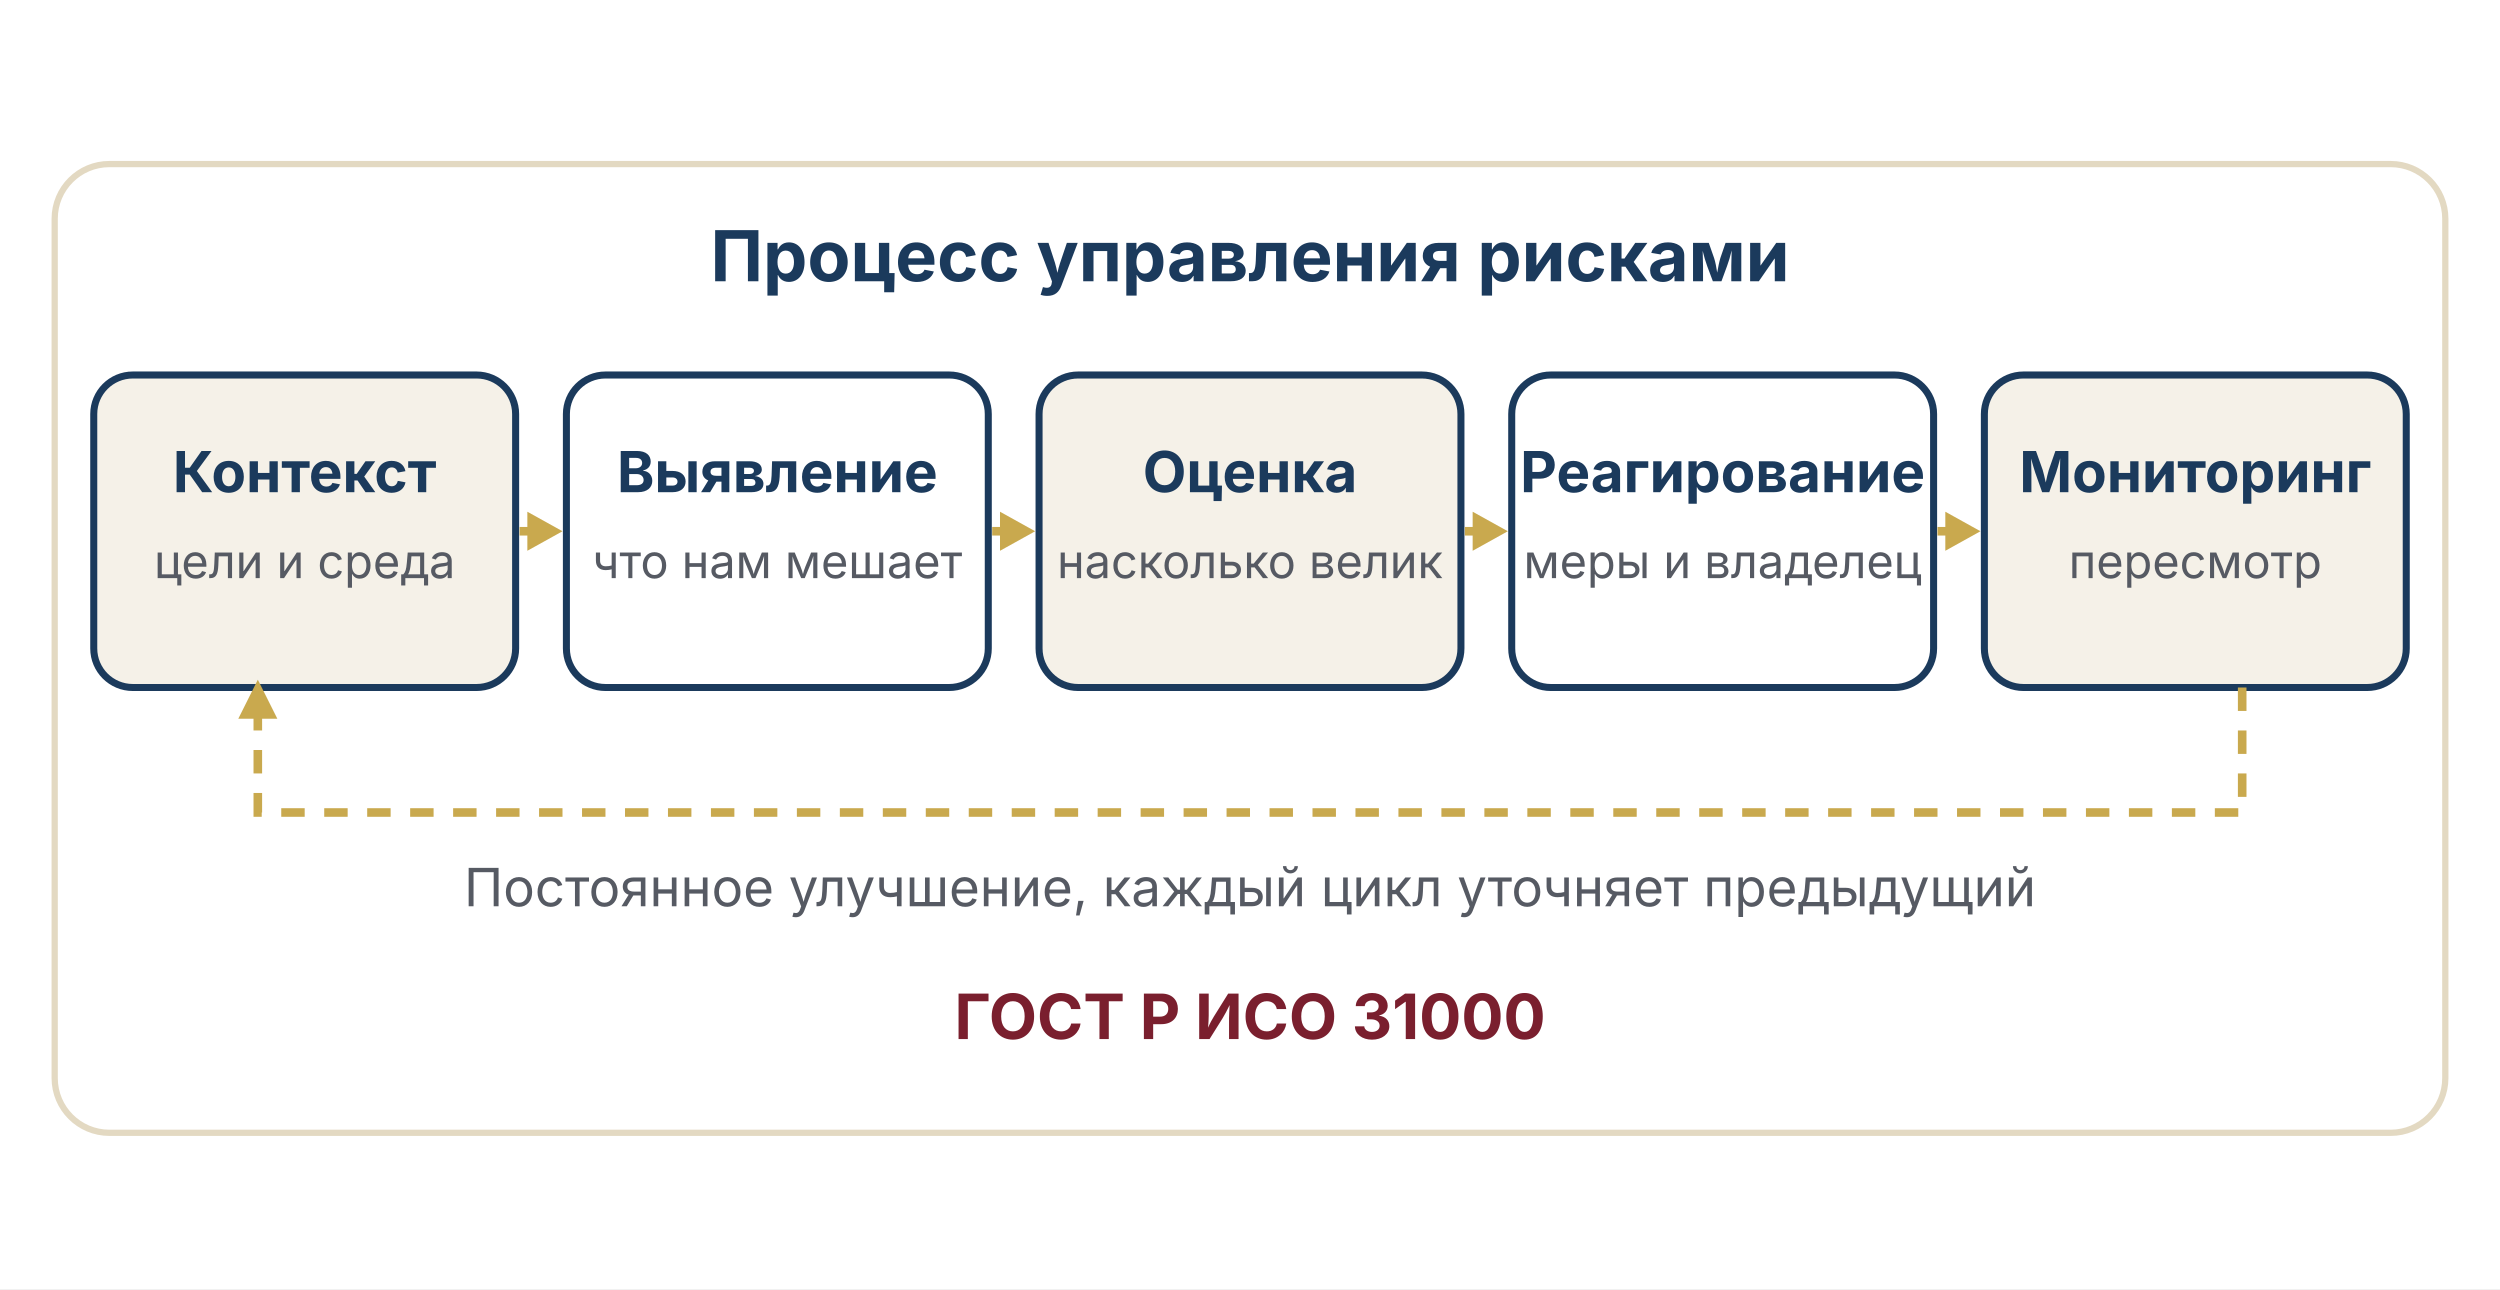
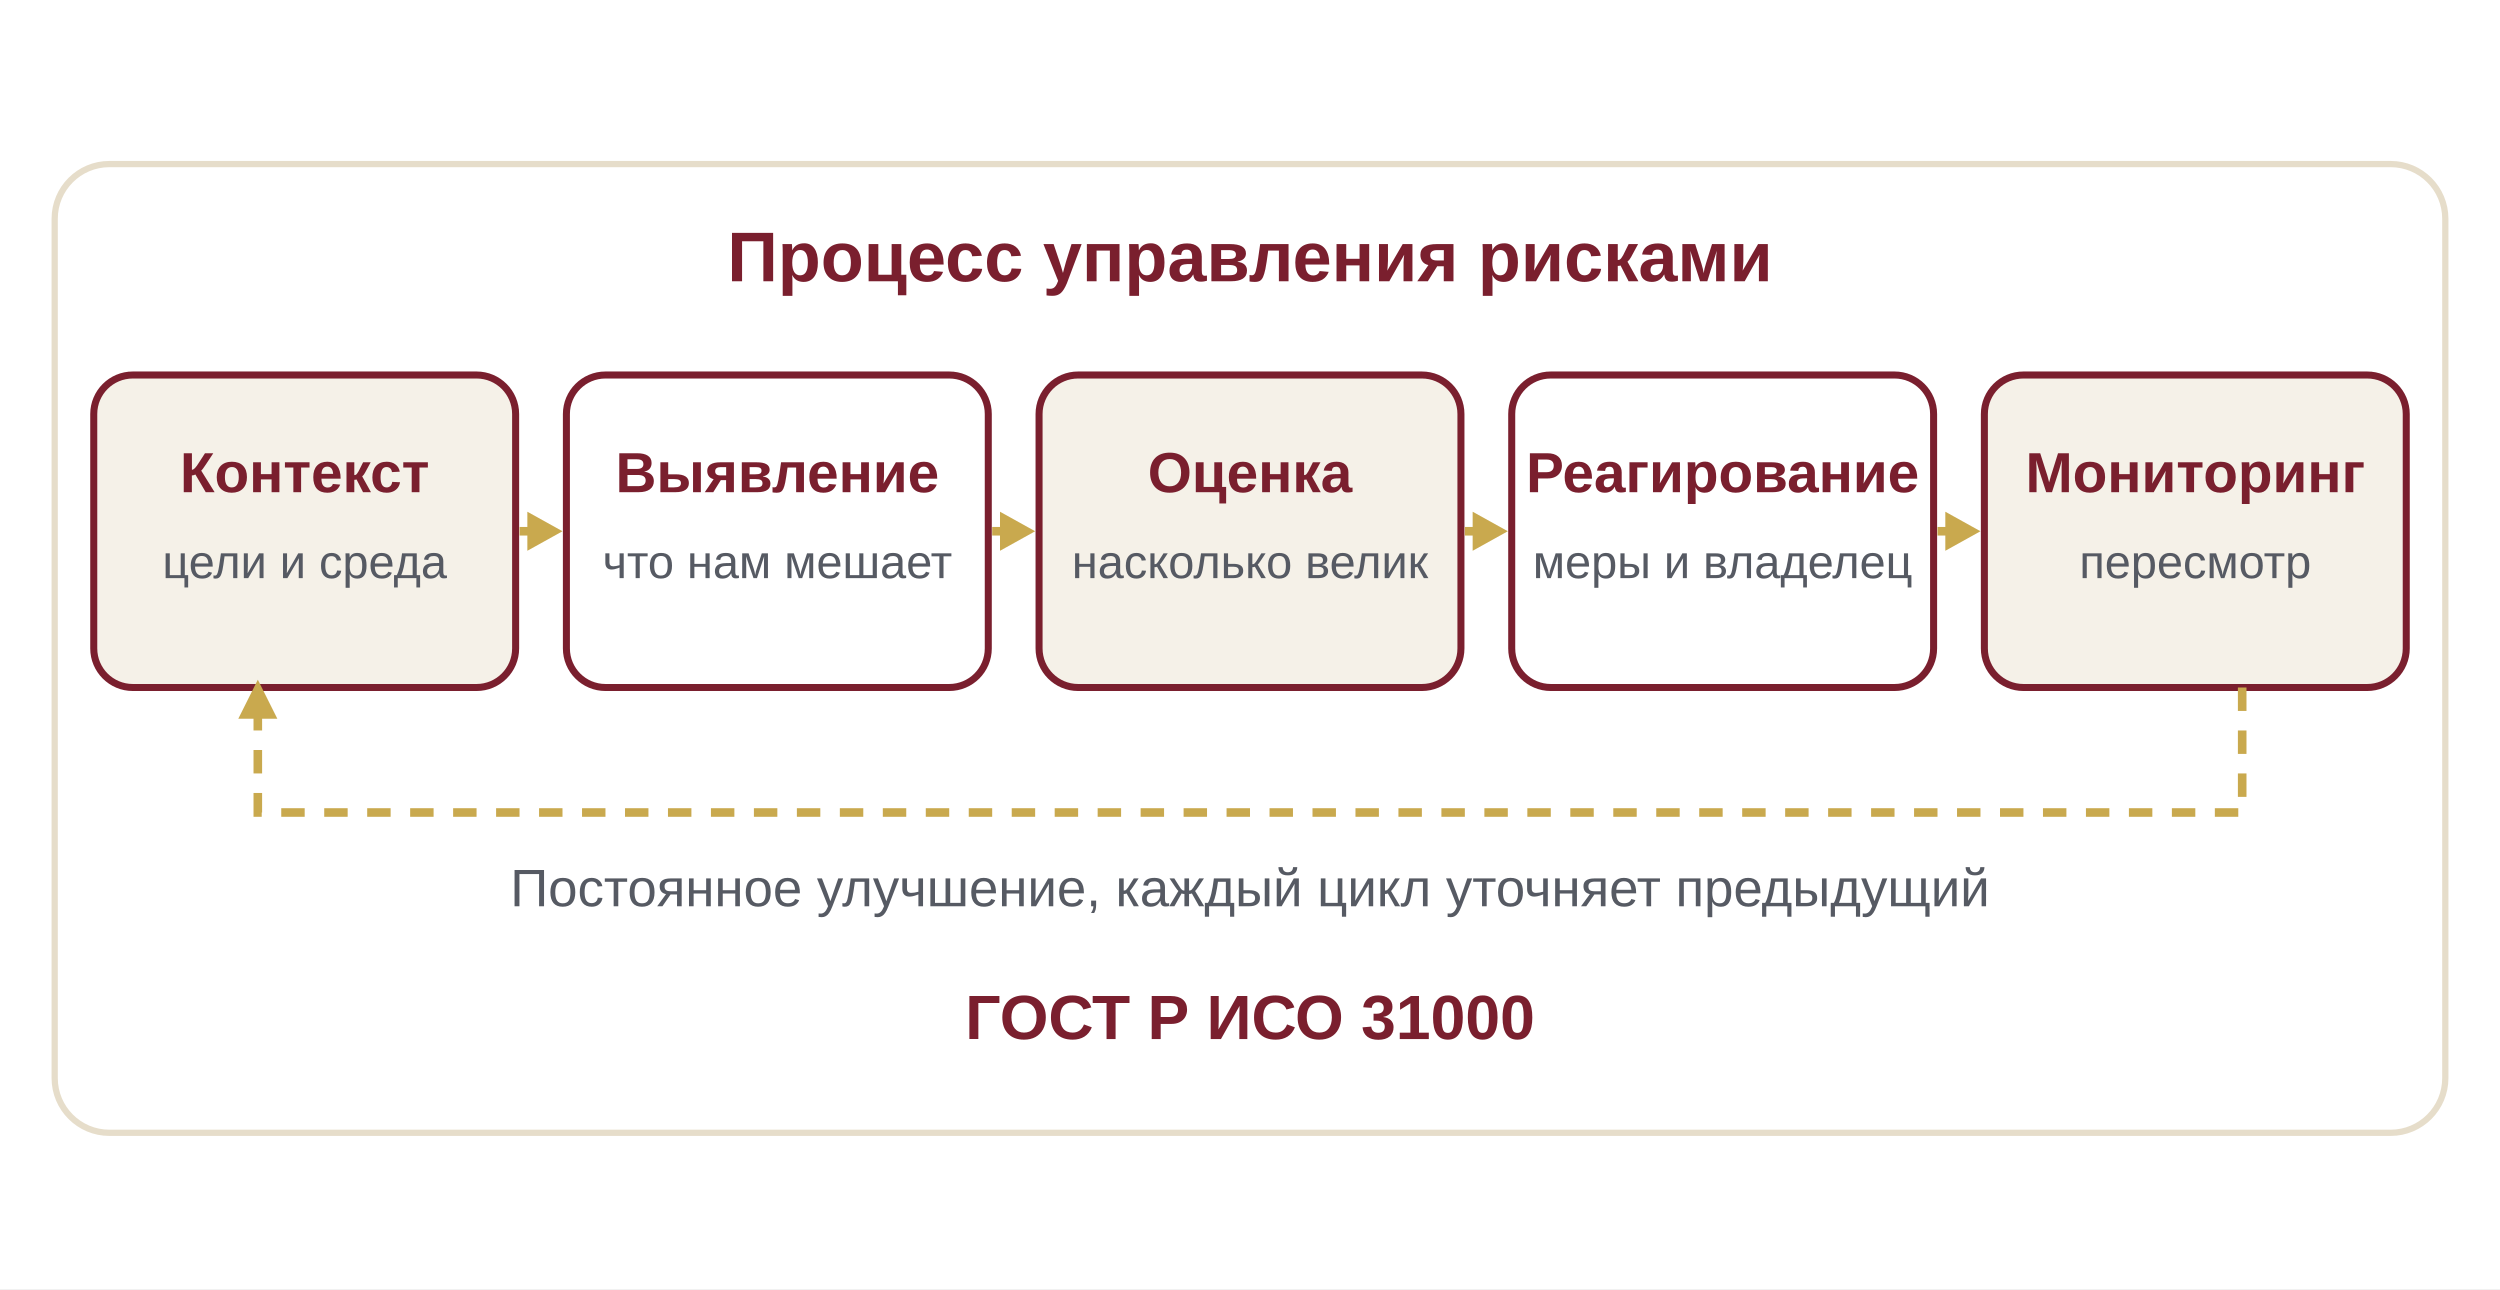
<svg xmlns="http://www.w3.org/2000/svg" viewBox="0 0 640 330" width="640" height="330" role="img" aria-label="Пять шагов процесса управления рисками по ГОСТ Р ИСО 31000">
  <rect width="640" height="330" fill="#FFFFFF" />
-   <rect x="14" y="42" width="612" height="248" rx="14" fill="#FFFFFF" stroke="#E3D9C2" stroke-width="1.6" />
-   <text x="320" y="72" font-family="Figtree, Inter, 'Helvetica Neue', Arial, sans-serif" font-size="18" font-weight="700" fill="#1B3A5C" text-anchor="middle">Процесс управления рисками</text>
-   <rect x="24.0" y="96" width="108" height="80" rx="10" fill="#F5F1E8" stroke="#1B3A5C" stroke-width="1.8" />
-   <text x="78.0" y="126" font-family="Figtree, Inter, 'Helvetica Neue', Arial, sans-serif" font-size="14.5" font-weight="700" fill="#1B3A5C" text-anchor="middle">Контекст</text>
-   <text x="78.0" y="148" font-family="Figtree, Inter, 'Helvetica Neue', Arial, sans-serif" font-size="12" font-weight="400" fill="#565A63" text-anchor="middle">цели и среда</text>
+   <rect x="14" y="42" width="612" height="248" rx="14" fill="#FFFFFF" stroke="#E6DDCA" stroke-width="1.6" />
+   <text x="320" y="72" font-family="'Golos Text','Segoe UI',Arial,sans-serif" font-size="18" font-weight="700" fill="#7A1F2E" text-anchor="middle">Процесс управления рисками</text>
+   <rect x="24.0" y="96" width="108" height="80" rx="10" fill="#F5F1E8" stroke="#7A1F2E" stroke-width="1.8" />
+   <text x="78.0" y="126" font-family="'Golos Text','Segoe UI',Arial,sans-serif" font-size="14.5" font-weight="700" fill="#7A1F2E" text-anchor="middle">Контекст</text>
+   <text x="78.0" y="148" font-family="'Golos Text','Segoe UI',Arial,sans-serif" font-size="12" font-weight="400" fill="#565A63" text-anchor="middle">цели и среда</text>
  <path d="M133.0 136 L137.0 136" stroke="#C9A94E" stroke-width="2.2" fill="none" />
  <path d="M144.0 136 L135.0 131 L135.0 141 Z" fill="#C9A94E" />
-   <rect x="145.0" y="96" width="108" height="80" rx="10" fill="#FFFFFF" stroke="#1B3A5C" stroke-width="1.8" />
-   <text x="199.0" y="126" font-family="Figtree, Inter, 'Helvetica Neue', Arial, sans-serif" font-size="14.5" font-weight="700" fill="#1B3A5C" text-anchor="middle">Выявление</text>
-   <text x="199.0" y="148" font-family="Figtree, Inter, 'Helvetica Neue', Arial, sans-serif" font-size="12" font-weight="400" fill="#565A63" text-anchor="middle">что нам мешает</text>
+   <rect x="145.0" y="96" width="108" height="80" rx="10" fill="#FFFFFF" stroke="#7A1F2E" stroke-width="1.8" />
+   <text x="199.0" y="126" font-family="'Golos Text','Segoe UI',Arial,sans-serif" font-size="14.5" font-weight="700" fill="#7A1F2E" text-anchor="middle">Выявление</text>
+   <text x="199.0" y="148" font-family="'Golos Text','Segoe UI',Arial,sans-serif" font-size="12" font-weight="400" fill="#565A63" text-anchor="middle">что нам мешает</text>
  <path d="M254.0 136 L258.0 136" stroke="#C9A94E" stroke-width="2.2" fill="none" />
  <path d="M265.0 136 L256.0 131 L256.0 141 Z" fill="#C9A94E" />
-   <rect x="266.0" y="96" width="108" height="80" rx="10" fill="#F5F1E8" stroke="#1B3A5C" stroke-width="1.8" />
-   <text x="320.0" y="126" font-family="Figtree, Inter, 'Helvetica Neue', Arial, sans-serif" font-size="14.5" font-weight="700" fill="#1B3A5C" text-anchor="middle">Оценка</text>
-   <text x="320.0" y="148" font-family="Figtree, Inter, 'Helvetica Neue', Arial, sans-serif" font-size="12" font-weight="400" fill="#565A63" text-anchor="middle">насколько велик</text>
+   <rect x="266.0" y="96" width="108" height="80" rx="10" fill="#F5F1E8" stroke="#7A1F2E" stroke-width="1.8" />
+   <text x="320.0" y="126" font-family="'Golos Text','Segoe UI',Arial,sans-serif" font-size="14.5" font-weight="700" fill="#7A1F2E" text-anchor="middle">Оценка</text>
+   <text x="320.0" y="148" font-family="'Golos Text','Segoe UI',Arial,sans-serif" font-size="12" font-weight="400" fill="#565A63" text-anchor="middle">насколько велик</text>
  <path d="M375.0 136 L379.0 136" stroke="#C9A94E" stroke-width="2.2" fill="none" />
  <path d="M386.0 136 L377.0 131 L377.0 141 Z" fill="#C9A94E" />
-   <rect x="387.0" y="96" width="108" height="80" rx="10" fill="#FFFFFF" stroke="#1B3A5C" stroke-width="1.8" />
-   <text x="441.0" y="126" font-family="Figtree, Inter, 'Helvetica Neue', Arial, sans-serif" font-size="14.5" font-weight="700" fill="#1B3A5C" text-anchor="middle">Реагирование</text>
-   <text x="441.0" y="148" font-family="Figtree, Inter, 'Helvetica Neue', Arial, sans-serif" font-size="12" font-weight="400" fill="#565A63" text-anchor="middle">меры и владелец</text>
+   <rect x="387.0" y="96" width="108" height="80" rx="10" fill="#FFFFFF" stroke="#7A1F2E" stroke-width="1.8" />
+   <text x="441.0" y="126" font-family="'Golos Text','Segoe UI',Arial,sans-serif" font-size="14.5" font-weight="700" fill="#7A1F2E" text-anchor="middle">Реагирование</text>
+   <text x="441.0" y="148" font-family="'Golos Text','Segoe UI',Arial,sans-serif" font-size="12" font-weight="400" fill="#565A63" text-anchor="middle">меры и владелец</text>
  <path d="M496.0 136 L500.0 136" stroke="#C9A94E" stroke-width="2.2" fill="none" />
  <path d="M507.0 136 L498.0 131 L498.0 141 Z" fill="#C9A94E" />
-   <rect x="508.0" y="96" width="108" height="80" rx="10" fill="#F5F1E8" stroke="#1B3A5C" stroke-width="1.8" />
-   <text x="562.0" y="126" font-family="Figtree, Inter, 'Helvetica Neue', Arial, sans-serif" font-size="14.5" font-weight="700" fill="#1B3A5C" text-anchor="middle">Мониторинг</text>
-   <text x="562.0" y="148" font-family="Figtree, Inter, 'Helvetica Neue', Arial, sans-serif" font-size="12" font-weight="400" fill="#565A63" text-anchor="middle">пересмотр</text>
+   <rect x="508.0" y="96" width="108" height="80" rx="10" fill="#F5F1E8" stroke="#7A1F2E" stroke-width="1.8" />
+   <text x="562.0" y="126" font-family="'Golos Text','Segoe UI',Arial,sans-serif" font-size="14.5" font-weight="700" fill="#7A1F2E" text-anchor="middle">Мониторинг</text>
+   <text x="562.0" y="148" font-family="'Golos Text','Segoe UI',Arial,sans-serif" font-size="12" font-weight="400" fill="#565A63" text-anchor="middle">пересмотр</text>
  <path d="M574 176 L574 208 L66 208 L66 182" stroke="#C9A94E" stroke-width="2.2" fill="none" stroke-dasharray="6 5" />
  <path d="M66 174 L61 184 L71 184 Z" fill="#C9A94E" />
-   <text x="320" y="232" font-family="Figtree, Inter, 'Helvetica Neue', Arial, sans-serif" font-size="13.5" font-weight="400" fill="#565A63" text-anchor="middle">Постоянное улучшение, каждый цикл уточняет предыдущий</text>
-   <text x="320" y="266" font-family="Figtree, Inter, 'Helvetica Neue', Arial, sans-serif" font-size="16" font-weight="700" fill="#7A1F2E" text-anchor="middle">ГОСТ Р ИСО 31000</text>
+   <text x="320" y="232" font-family="'Golos Text','Segoe UI',Arial,sans-serif" font-size="13.5" font-weight="400" fill="#565A63" text-anchor="middle">Постоянное улучшение, каждый цикл уточняет предыдущий</text>
+   <text x="320" y="266" font-family="'Golos Text','Segoe UI',Arial,sans-serif" font-size="16" font-weight="700" fill="#7A1F2E" text-anchor="middle">ГОСТ Р ИСО 31000</text>
</svg>
